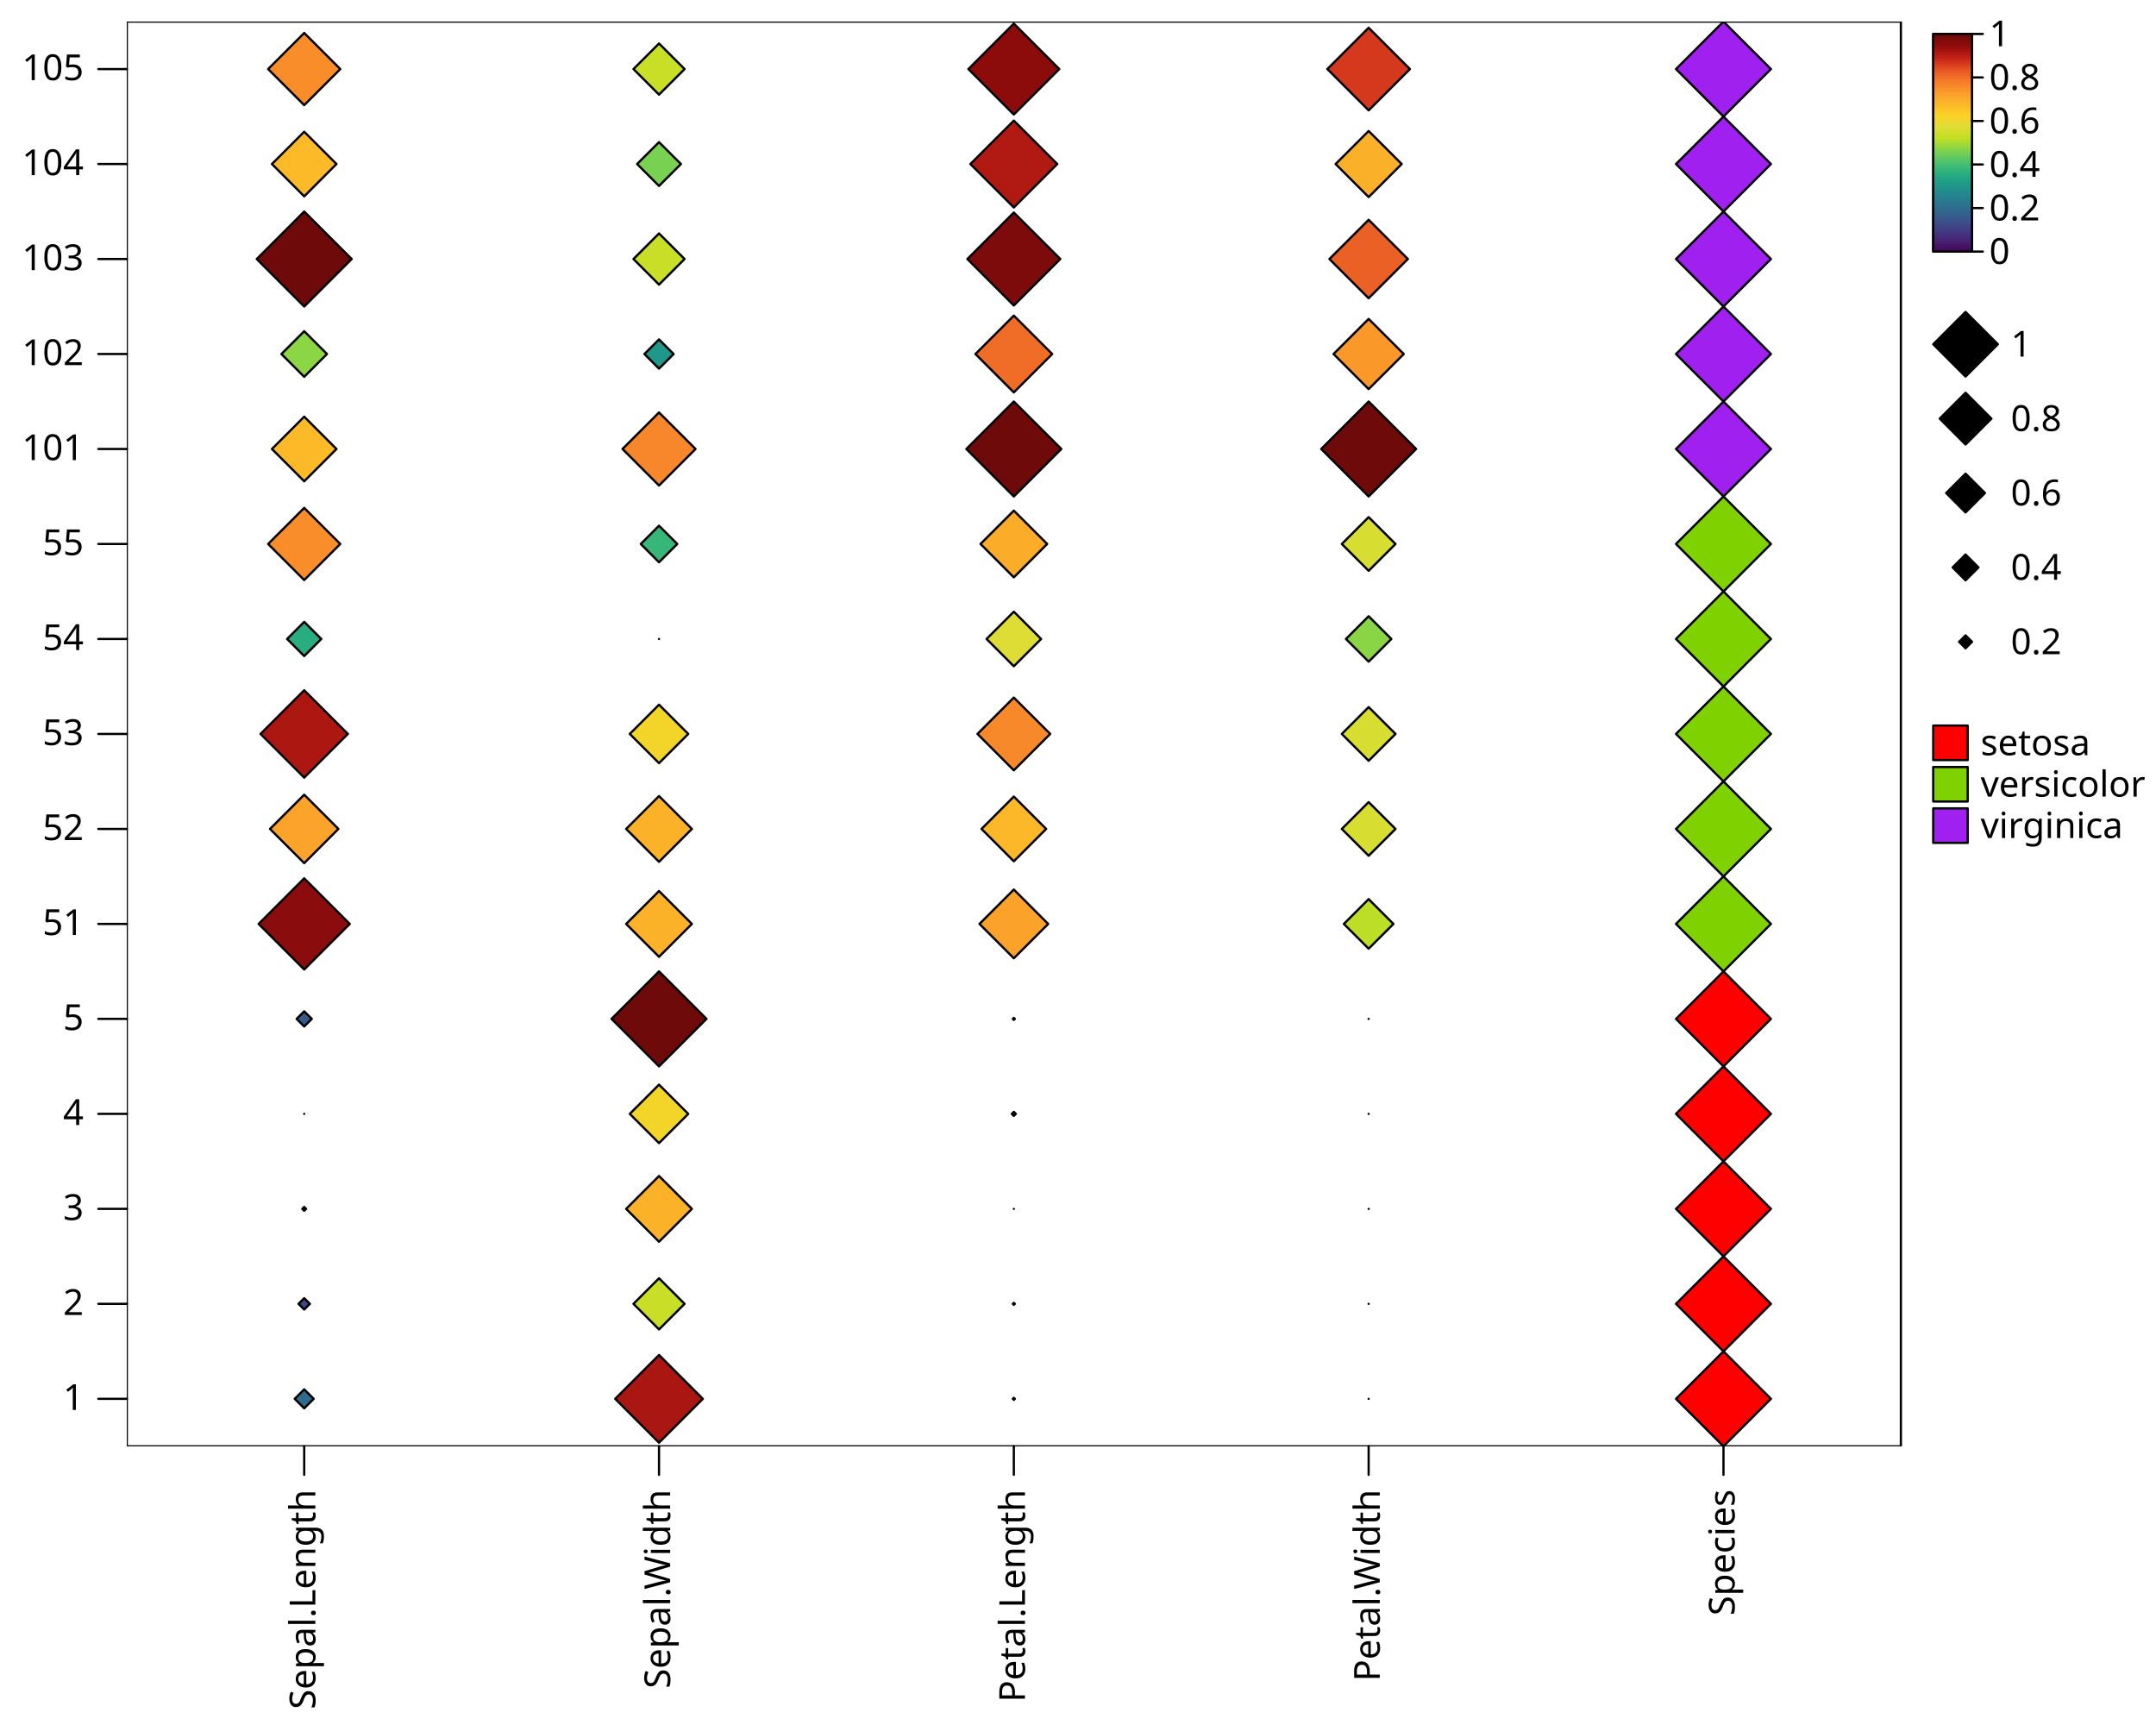
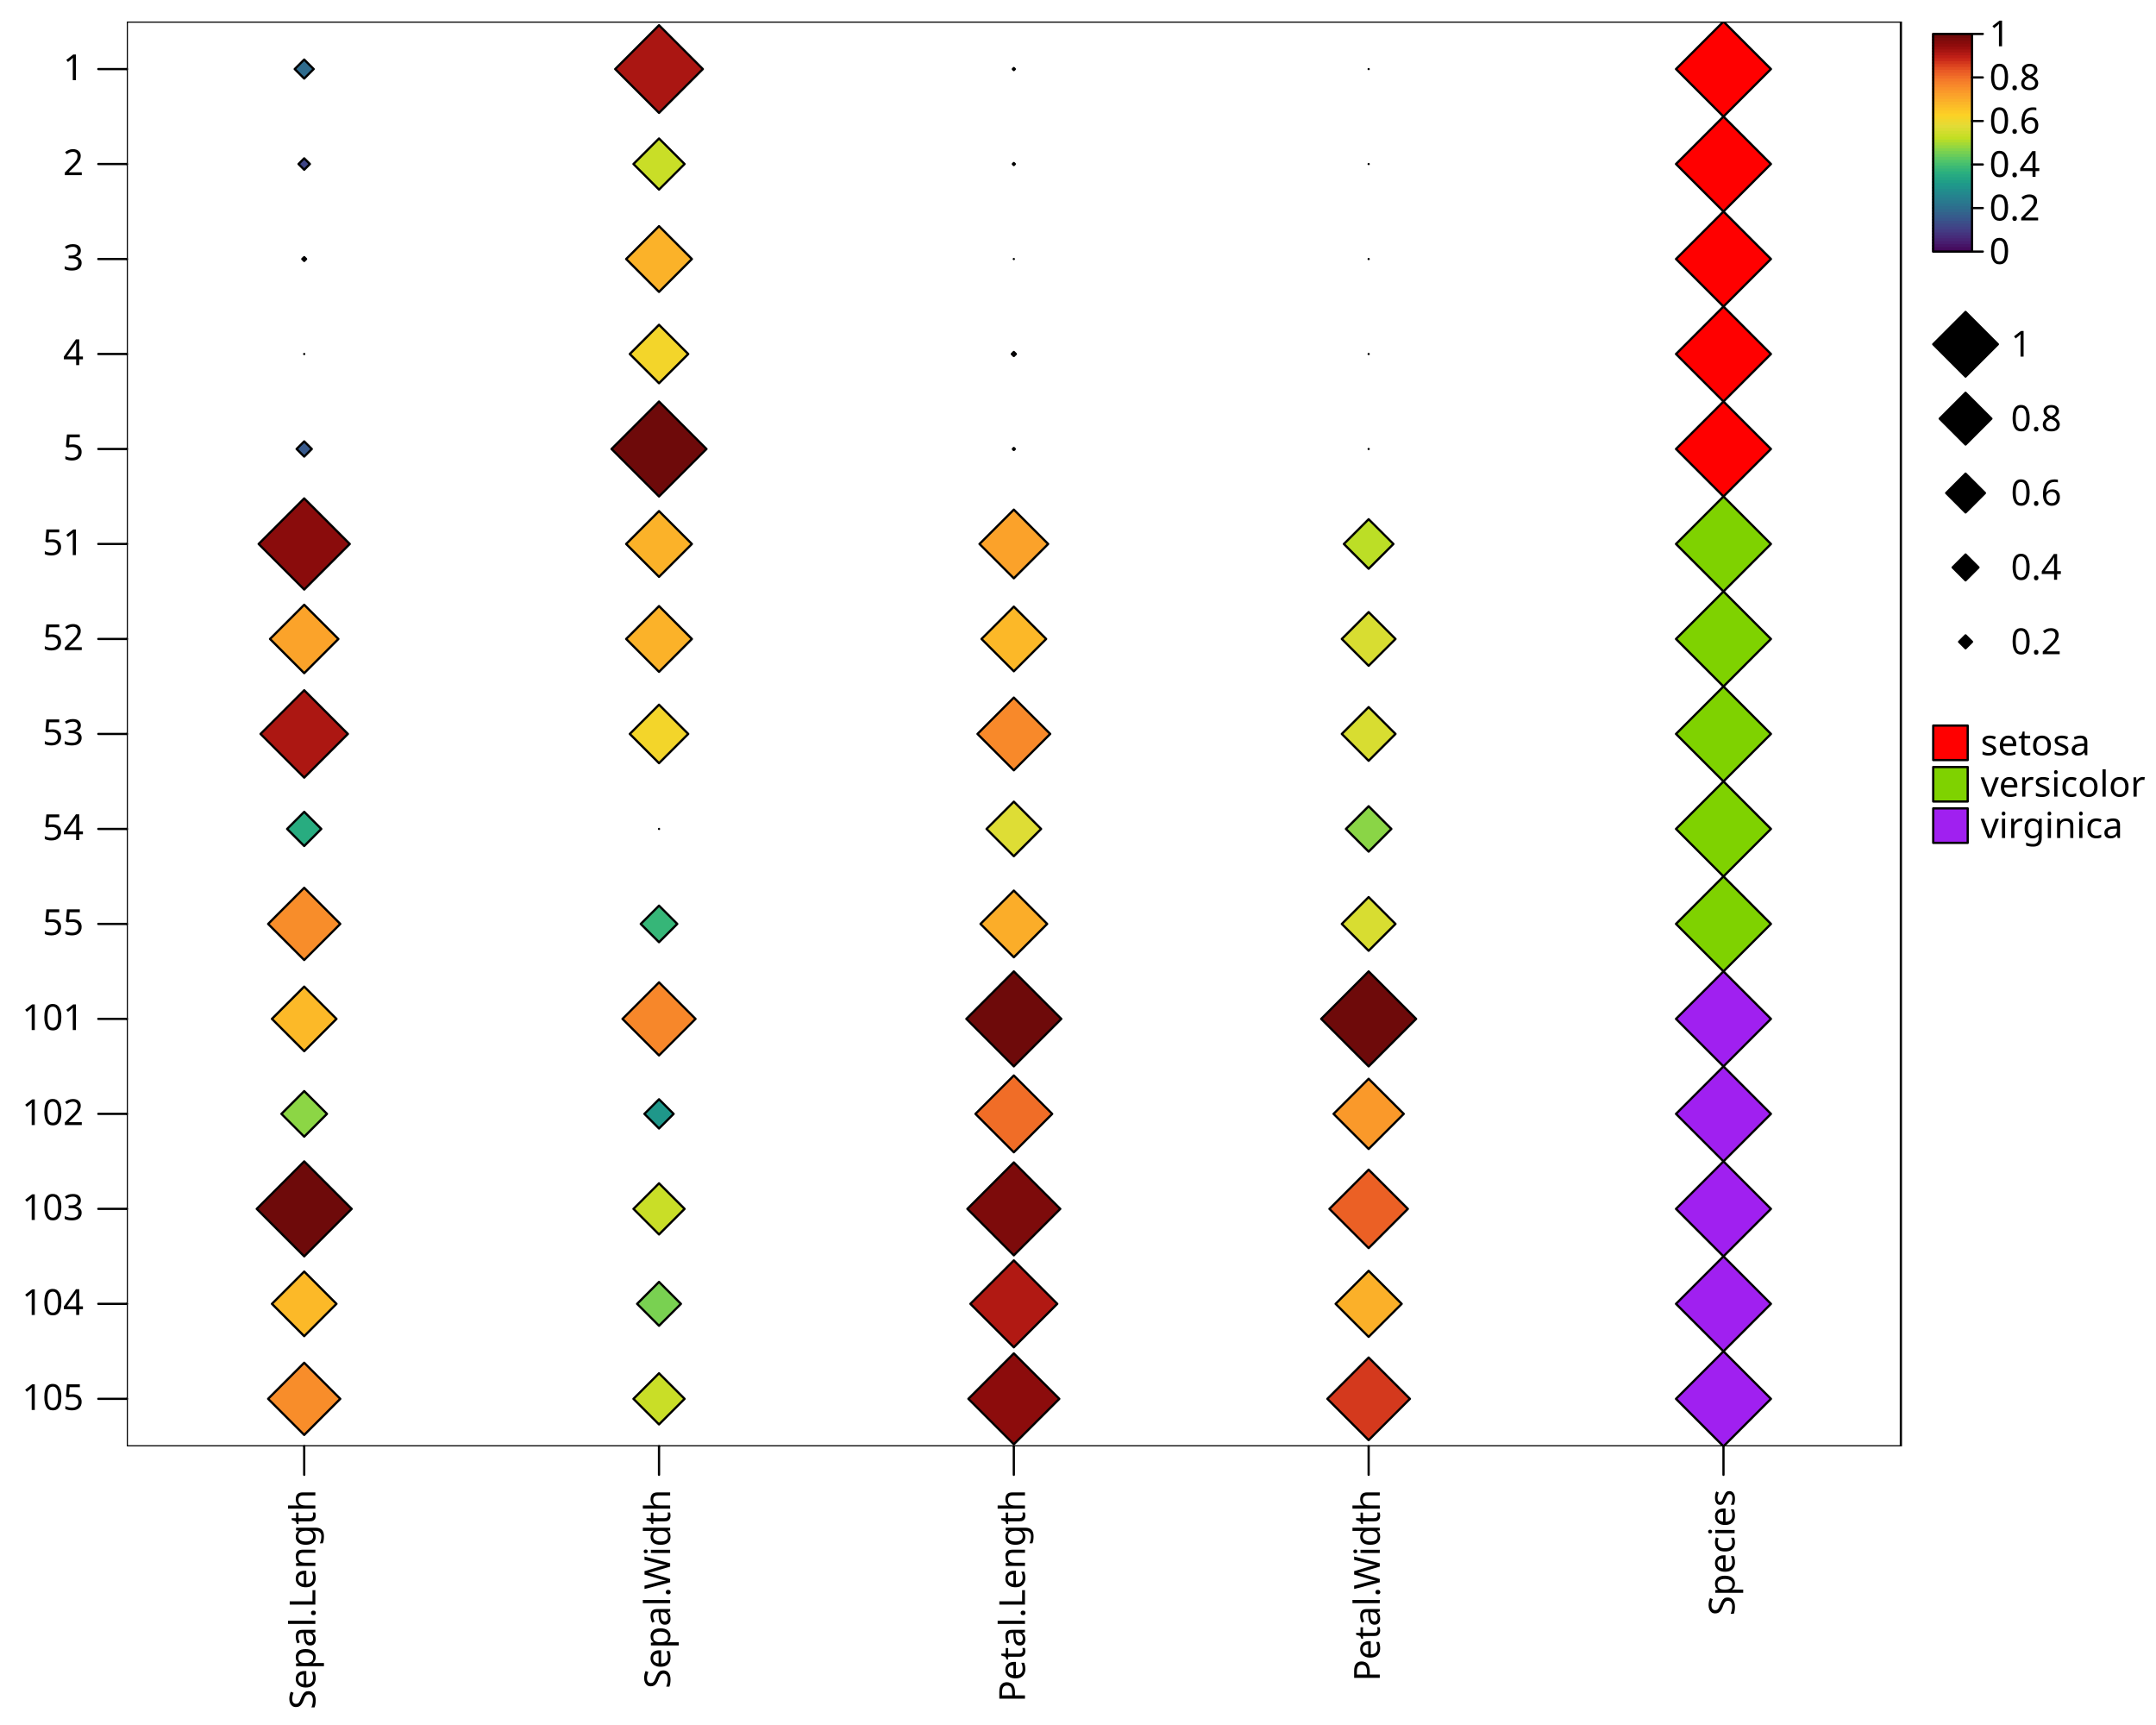
<svg xmlns="http://www.w3.org/2000/svg" class="svglite" data-engine-version="2.0" width="720.00pt" height="576.00pt" viewBox="0 0 720.00 576.00">
  <defs>
    <style type="text/css">
    .svglite line, .svglite polyline, .svglite polygon, .svglite path, .svglite rect, .svglite circle {
      fill: none;
      stroke: #000000;
      stroke-linecap: round;
      stroke-linejoin: round;
      stroke-miterlimit: 10.00;
    }
  </style>
  </defs>
  <rect width="100%" height="100%" style="stroke: none; fill: #FFFFFF;" />
  <defs>
    <clipPath id="cpMC4wMHw3MjAuMDB8MC4wMHw1NzYuMDA=">
      <rect x="0.00" y="0.00" width="720.00" height="576.00" />
    </clipPath>
  </defs>
  <g clip-path="url(#cpMC4wMHw3MjAuMDB8MC4wMHw1NzYuMDA=)">
    <line x1="101.59" y1="482.95" x2="101.59" y2="482.95" style="stroke-width: 0.75;" />
    <line x1="101.59" y1="482.95" x2="101.59" y2="492.46" style="stroke-width: 0.75;" />
    <text transform="translate(105.31,497.35) rotate(-90)" text-anchor="end" style="font-size: 12.00px; font-family: sans;" textLength="70.73px" lengthAdjust="spacingAndGlyphs">Sepal.Length</text>
    <line x1="220.08" y1="482.95" x2="220.08" y2="482.95" style="stroke-width: 0.75;" />
    <line x1="220.08" y1="482.95" x2="220.08" y2="492.46" style="stroke-width: 0.75;" />
    <text transform="translate(223.80,497.35) rotate(-90)" text-anchor="end" style="font-size: 12.00px; font-family: sans;" textLength="64.70px" lengthAdjust="spacingAndGlyphs">Sepal.Width</text>
    <line x1="338.57" y1="482.95" x2="338.57" y2="482.95" style="stroke-width: 0.75;" />
    <line x1="338.57" y1="482.95" x2="338.57" y2="492.46" style="stroke-width: 0.75;" />
    <text transform="translate(342.29,497.35) rotate(-90)" text-anchor="end" style="font-size: 12.00px; font-family: sans;" textLength="67.39px" lengthAdjust="spacingAndGlyphs">Petal.Length</text>
    <line x1="457.06" y1="482.95" x2="457.06" y2="482.95" style="stroke-width: 0.75;" />
    <line x1="457.06" y1="482.95" x2="457.06" y2="492.46" style="stroke-width: 0.75;" />
    <text transform="translate(460.78,497.35) rotate(-90)" text-anchor="end" style="font-size: 12.00px; font-family: sans;" textLength="61.36px" lengthAdjust="spacingAndGlyphs">Petal.Width</text>
    <line x1="575.56" y1="482.95" x2="575.56" y2="482.95" style="stroke-width: 0.75;" />
    <line x1="575.56" y1="482.95" x2="575.56" y2="492.46" style="stroke-width: 0.75;" />
    <text transform="translate(579.27,497.35) rotate(-90)" text-anchor="end" style="font-size: 12.00px; font-family: sans;" textLength="42.70px" lengthAdjust="spacingAndGlyphs">Species</text>
    <line x1="42.34" y1="467.09" x2="42.34" y2="467.09" style="stroke-width: 0.75;" />
    <line x1="42.34" y1="467.09" x2="32.83" y2="467.09" style="stroke-width: 0.75;" />
-     <text x="27.94" y="470.81" text-anchor="end" style="font-size: 12.00px; font-family: sans;" textLength="6.67px" lengthAdjust="spacingAndGlyphs">1</text>
+     <text x="27.94" y="470.81" text-anchor="end" style="font-size: 12.00px; font-family: sans;" textLength="20.02px" lengthAdjust="spacingAndGlyphs">105</text>
    <line x1="42.34" y1="435.37" x2="42.34" y2="435.37" style="stroke-width: 0.75;" />
    <line x1="42.34" y1="435.37" x2="32.83" y2="435.37" style="stroke-width: 0.75;" />
-     <text x="27.94" y="439.09" text-anchor="end" style="font-size: 12.00px; font-family: sans;" textLength="6.67px" lengthAdjust="spacingAndGlyphs">2</text>
+     <text x="27.94" y="439.09" text-anchor="end" style="font-size: 12.00px; font-family: sans;" textLength="20.02px" lengthAdjust="spacingAndGlyphs">104</text>
    <line x1="42.34" y1="403.66" x2="42.34" y2="403.66" style="stroke-width: 0.75;" />
    <line x1="42.34" y1="403.66" x2="32.83" y2="403.66" style="stroke-width: 0.75;" />
-     <text x="27.94" y="407.37" text-anchor="end" style="font-size: 12.00px; font-family: sans;" textLength="6.67px" lengthAdjust="spacingAndGlyphs">3</text>
+     <text x="27.94" y="407.37" text-anchor="end" style="font-size: 12.00px; font-family: sans;" textLength="20.02px" lengthAdjust="spacingAndGlyphs">103</text>
    <line x1="42.34" y1="371.94" x2="42.34" y2="371.94" style="stroke-width: 0.75;" />
    <line x1="42.34" y1="371.94" x2="32.83" y2="371.94" style="stroke-width: 0.75;" />
-     <text x="27.94" y="375.66" text-anchor="end" style="font-size: 12.00px; font-family: sans;" textLength="6.67px" lengthAdjust="spacingAndGlyphs">4</text>
+     <text x="27.94" y="375.66" text-anchor="end" style="font-size: 12.00px; font-family: sans;" textLength="20.02px" lengthAdjust="spacingAndGlyphs">102</text>
    <line x1="42.34" y1="340.22" x2="42.34" y2="340.22" style="stroke-width: 0.75;" />
    <line x1="42.34" y1="340.22" x2="32.83" y2="340.22" style="stroke-width: 0.75;" />
-     <text x="27.94" y="343.94" text-anchor="end" style="font-size: 12.00px; font-family: sans;" textLength="6.67px" lengthAdjust="spacingAndGlyphs">5</text>
+     <text x="27.94" y="343.94" text-anchor="end" style="font-size: 12.00px; font-family: sans;" textLength="20.02px" lengthAdjust="spacingAndGlyphs">101</text>
    <line x1="42.34" y1="308.51" x2="42.34" y2="308.51" style="stroke-width: 0.75;" />
    <line x1="42.34" y1="308.51" x2="32.83" y2="308.51" style="stroke-width: 0.75;" />
-     <text x="27.94" y="312.22" text-anchor="end" style="font-size: 12.00px; font-family: sans;" textLength="13.35px" lengthAdjust="spacingAndGlyphs">51</text>
+     <text x="27.94" y="312.22" text-anchor="end" style="font-size: 12.00px; font-family: sans;" textLength="13.35px" lengthAdjust="spacingAndGlyphs">55</text>
    <line x1="42.34" y1="276.79" x2="42.34" y2="276.79" style="stroke-width: 0.75;" />
    <line x1="42.34" y1="276.79" x2="32.83" y2="276.79" style="stroke-width: 0.75;" />
-     <text x="27.94" y="280.51" text-anchor="end" style="font-size: 12.00px; font-family: sans;" textLength="13.35px" lengthAdjust="spacingAndGlyphs">52</text>
+     <text x="27.94" y="280.51" text-anchor="end" style="font-size: 12.00px; font-family: sans;" textLength="13.35px" lengthAdjust="spacingAndGlyphs">54</text>
    <line x1="42.34" y1="245.07" x2="42.34" y2="245.07" style="stroke-width: 0.75;" />
    <line x1="42.34" y1="245.07" x2="32.83" y2="245.07" style="stroke-width: 0.75;" />
    <text x="27.94" y="248.79" text-anchor="end" style="font-size: 12.00px; font-family: sans;" textLength="13.35px" lengthAdjust="spacingAndGlyphs">53</text>
    <line x1="42.34" y1="213.36" x2="42.34" y2="213.36" style="stroke-width: 0.75;" />
    <line x1="42.34" y1="213.36" x2="32.83" y2="213.36" style="stroke-width: 0.75;" />
-     <text x="27.94" y="217.07" text-anchor="end" style="font-size: 12.00px; font-family: sans;" textLength="13.35px" lengthAdjust="spacingAndGlyphs">54</text>
+     <text x="27.94" y="217.07" text-anchor="end" style="font-size: 12.00px; font-family: sans;" textLength="13.35px" lengthAdjust="spacingAndGlyphs">52</text>
    <line x1="42.34" y1="181.64" x2="42.34" y2="181.64" style="stroke-width: 0.75;" />
    <line x1="42.34" y1="181.64" x2="32.83" y2="181.64" style="stroke-width: 0.75;" />
-     <text x="27.94" y="185.36" text-anchor="end" style="font-size: 12.00px; font-family: sans;" textLength="13.35px" lengthAdjust="spacingAndGlyphs">55</text>
+     <text x="27.94" y="185.36" text-anchor="end" style="font-size: 12.00px; font-family: sans;" textLength="13.35px" lengthAdjust="spacingAndGlyphs">51</text>
    <line x1="42.34" y1="149.92" x2="42.34" y2="149.92" style="stroke-width: 0.75;" />
    <line x1="42.34" y1="149.92" x2="32.83" y2="149.92" style="stroke-width: 0.75;" />
-     <text x="27.94" y="153.64" text-anchor="end" style="font-size: 12.00px; font-family: sans;" textLength="20.02px" lengthAdjust="spacingAndGlyphs">101</text>
+     <text x="27.94" y="153.64" text-anchor="end" style="font-size: 12.00px; font-family: sans;" textLength="6.67px" lengthAdjust="spacingAndGlyphs">5</text>
    <line x1="42.34" y1="118.21" x2="42.34" y2="118.21" style="stroke-width: 0.75;" />
    <line x1="42.34" y1="118.21" x2="32.83" y2="118.21" style="stroke-width: 0.75;" />
-     <text x="27.94" y="121.92" text-anchor="end" style="font-size: 12.00px; font-family: sans;" textLength="20.02px" lengthAdjust="spacingAndGlyphs">102</text>
+     <text x="27.94" y="121.92" text-anchor="end" style="font-size: 12.00px; font-family: sans;" textLength="6.67px" lengthAdjust="spacingAndGlyphs">4</text>
    <line x1="42.34" y1="86.49" x2="42.34" y2="86.49" style="stroke-width: 0.75;" />
    <line x1="42.34" y1="86.49" x2="32.83" y2="86.49" style="stroke-width: 0.75;" />
-     <text x="27.94" y="90.21" text-anchor="end" style="font-size: 12.00px; font-family: sans;" textLength="20.02px" lengthAdjust="spacingAndGlyphs">103</text>
+     <text x="27.94" y="90.21" text-anchor="end" style="font-size: 12.00px; font-family: sans;" textLength="6.67px" lengthAdjust="spacingAndGlyphs">3</text>
    <line x1="42.34" y1="54.77" x2="42.34" y2="54.77" style="stroke-width: 0.75;" />
    <line x1="42.34" y1="54.77" x2="32.83" y2="54.77" style="stroke-width: 0.75;" />
-     <text x="27.94" y="58.49" text-anchor="end" style="font-size: 12.00px; font-family: sans;" textLength="20.02px" lengthAdjust="spacingAndGlyphs">104</text>
+     <text x="27.94" y="58.49" text-anchor="end" style="font-size: 12.00px; font-family: sans;" textLength="6.67px" lengthAdjust="spacingAndGlyphs">2</text>
    <line x1="42.34" y1="23.06" x2="42.34" y2="23.06" style="stroke-width: 0.75;" />
    <line x1="42.34" y1="23.06" x2="32.83" y2="23.06" style="stroke-width: 0.75;" />
-     <text x="27.94" y="26.77" text-anchor="end" style="font-size: 12.00px; font-family: sans;" textLength="20.02px" lengthAdjust="spacingAndGlyphs">105</text>
+     <text x="27.94" y="26.77" text-anchor="end" style="font-size: 12.00px; font-family: sans;" textLength="6.67px" lengthAdjust="spacingAndGlyphs">1</text>
  </g>
  <defs>
    <clipPath id="cpNDIuMzR8NzEyLjgwfDcuMjB8NDgyLjk1">
      <rect x="42.34" y="7.20" width="670.46" height="475.75" />
    </clipPath>
  </defs>
  <g clip-path="url(#cpNDIuMzR8NzEyLjgwfDcuMjB8NDgyLjk1)">
    <rect x="42.34" y="7.20" width="592.46" height="475.75" style="stroke-width: 0.75;" />
  </g>
  <g clip-path="url(#cpMC4wMHw3MjAuMDB8MC4wMHw1NzYuMDA=)">
</g>
  <g clip-path="url(#cpNDIuMzR8NzEyLjgwfDcuMjB8NDgyLjk1)">
-     <polygon points="89.54,23.06 101.59,11.01 113.64,23.06 101.59,35.11 " style="stroke-width: 0.75; fill: #F88D2A;" />
-     <polygon points="90.81,54.77 101.59,43.99 112.37,54.77 101.59,65.56 " style="stroke-width: 0.75; fill: #FCB928;" />
-     <polygon points="85.73,86.49 101.59,70.63 117.45,86.49 101.59,102.35 " style="stroke-width: 0.75; fill: #6E0A0A;" />
-     <polygon points="93.98,118.21 101.59,110.60 109.20,118.21 101.59,125.82 " style="stroke-width: 0.75; fill: #8CD645;" />
-     <polygon points="90.81,149.92 101.59,139.14 112.37,149.92 101.59,160.71 " style="stroke-width: 0.75; fill: #FCB928;" />
-     <polygon points="89.54,181.64 101.59,169.59 113.64,181.64 101.59,193.69 " style="stroke-width: 0.75; fill: #F88D2A;" />
-     <polygon points="95.88,213.36 101.59,207.65 107.30,213.36 101.59,219.07 " style="stroke-width: 0.75; fill: #28AC80;" />
+     <polygon points="98.42,23.06 101.59,19.89 104.76,23.06 101.59,26.23 " style="stroke-width: 0.75; fill: #2F6B8D;" />
+     <polygon points="99.69,54.77 101.59,52.87 103.49,54.77 101.59,56.68 " style="stroke-width: 0.75; fill: #3F4586;" />
+     <polygon points="100.95,86.49 101.59,85.86 102.22,86.49 101.59,87.13 " style="stroke-width: 0.75; fill: #47196B;" />
+     <polygon points="101.59,118.21 101.59,118.21 101.59,118.21 101.59,118.21 " style="stroke-width: 0.75; fill: #440154;" />
+     <polygon points="99.05,149.92 101.59,147.39 104.13,149.92 101.59,152.46 " style="stroke-width: 0.75; fill: #37598C;" />
+     <polygon points="86.37,181.64 101.59,166.42 116.81,181.64 101.59,196.86 " style="stroke-width: 0.75; fill: #8A0C0C;" />
+     <polygon points="90.17,213.36 101.59,201.94 113.01,213.36 101.59,224.78 " style="stroke-width: 0.75; fill: #FBA32A;" />
    <polygon points="87.00,245.07 101.59,230.48 116.18,245.07 101.59,259.66 " style="stroke-width: 0.75; fill: #AC1712;" />
-     <polygon points="90.17,276.79 101.59,265.37 113.01,276.79 101.59,288.21 " style="stroke-width: 0.75; fill: #FBA32A;" />
-     <polygon points="86.37,308.51 101.59,293.28 116.81,308.51 101.59,323.73 " style="stroke-width: 0.75; fill: #8A0C0C;" />
-     <polygon points="99.05,340.22 101.59,337.69 104.13,340.22 101.59,342.76 " style="stroke-width: 0.75; fill: #37598C;" />
-     <polygon points="101.59,371.94 101.59,371.94 101.59,371.94 101.59,371.94 " style="stroke-width: 0.75; fill: #440154;" />
-     <polygon points="100.95,403.66 101.59,403.02 102.22,403.66 101.59,404.29 " style="stroke-width: 0.75; fill: #47196B;" />
-     <polygon points="99.69,435.37 101.59,433.47 103.49,435.37 101.59,437.28 " style="stroke-width: 0.75; fill: #3F4586;" />
-     <polygon points="98.42,467.09 101.59,463.92 104.76,467.09 101.59,470.26 " style="stroke-width: 0.75; fill: #2F6B8D;" />
-     <polygon points="211.54,23.06 220.08,14.52 228.62,23.06 220.08,31.60 " style="stroke-width: 0.75; fill: #C9DE27;" />
-     <polygon points="212.76,54.77 220.08,47.46 227.40,54.77 220.08,62.09 " style="stroke-width: 0.75; fill: #79D151;" />
-     <polygon points="211.54,86.49 220.08,77.95 228.62,86.49 220.08,95.03 " style="stroke-width: 0.75; fill: #C9DE27;" />
-     <polygon points="215.20,118.21 220.08,113.33 224.96,118.21 220.08,123.09 " style="stroke-width: 0.75; fill: #1F978A;" />
-     <polygon points="207.88,149.92 220.08,137.73 232.28,149.92 220.08,162.12 " style="stroke-width: 0.75; fill: #F7872A;" />
-     <polygon points="213.98,181.64 220.08,175.54 226.18,181.64 220.08,187.74 " style="stroke-width: 0.75; fill: #36B678;" />
-     <polygon points="220.08,213.36 220.08,213.36 220.08,213.36 220.08,213.36 " style="stroke-width: 0.75; fill: #440154;" />
+     <polygon points="95.88,276.79 101.59,271.08 107.30,276.79 101.59,282.50 " style="stroke-width: 0.75; fill: #28AC80;" />
+     <polygon points="89.54,308.51 101.59,296.45 113.64,308.51 101.59,320.56 " style="stroke-width: 0.75; fill: #F88D2A;" />
+     <polygon points="90.81,340.22 101.59,329.44 112.37,340.22 101.59,351.01 " style="stroke-width: 0.75; fill: #FCB928;" />
+     <polygon points="93.98,371.94 101.59,364.33 109.20,371.94 101.59,379.55 " style="stroke-width: 0.75; fill: #8CD645;" />
+     <polygon points="85.73,403.66 101.59,387.80 117.45,403.66 101.59,419.51 " style="stroke-width: 0.75; fill: #6E0A0A;" />
+     <polygon points="90.81,435.37 101.59,424.59 112.37,435.37 101.59,446.16 " style="stroke-width: 0.75; fill: #FCB928;" />
+     <polygon points="89.54,467.09 101.59,455.04 113.64,467.09 101.59,479.14 " style="stroke-width: 0.75; fill: #F88D2A;" />
+     <polygon points="205.44,23.06 220.08,8.42 234.72,23.06 220.08,37.70 " style="stroke-width: 0.75; fill: #AA1612;" />
+     <polygon points="211.54,54.77 220.08,46.24 228.62,54.77 220.08,63.31 " style="stroke-width: 0.75; fill: #C9DE27;" />
+     <polygon points="209.10,86.49 220.08,75.51 231.06,86.49 220.08,97.47 " style="stroke-width: 0.75; fill: #FBB229;" />
+     <polygon points="210.32,118.21 220.08,108.45 229.84,118.21 220.08,127.97 " style="stroke-width: 0.75; fill: #F3D52A;" />
+     <polygon points="204.22,149.92 220.08,134.07 235.94,149.92 220.08,165.78 " style="stroke-width: 0.75; fill: #6E0A0A;" />
+     <polygon points="209.10,181.64 220.08,170.66 231.06,181.64 220.08,192.62 " style="stroke-width: 0.75; fill: #FBB229;" />
+     <polygon points="209.10,213.36 220.08,202.38 231.06,213.36 220.08,224.34 " style="stroke-width: 0.75; fill: #FBB229;" />
    <polygon points="210.32,245.07 220.08,235.31 229.84,245.07 220.08,254.83 " style="stroke-width: 0.75; fill: #F3D52A;" />
-     <polygon points="209.10,276.79 220.08,265.81 231.06,276.79 220.08,287.77 " style="stroke-width: 0.75; fill: #FBB229;" />
-     <polygon points="209.10,308.51 220.08,297.53 231.06,308.51 220.08,319.49 " style="stroke-width: 0.75; fill: #FBB229;" />
-     <polygon points="204.22,340.22 220.08,324.36 235.94,340.22 220.08,356.08 " style="stroke-width: 0.75; fill: #6E0A0A;" />
-     <polygon points="210.32,371.94 220.08,362.18 229.84,371.94 220.08,381.70 " style="stroke-width: 0.75; fill: #F3D52A;" />
-     <polygon points="209.10,403.66 220.08,392.68 231.06,403.66 220.08,414.63 " style="stroke-width: 0.75; fill: #FBB229;" />
-     <polygon points="211.54,435.37 220.08,426.83 228.62,435.37 220.08,443.91 " style="stroke-width: 0.75; fill: #C9DE27;" />
-     <polygon points="205.44,467.09 220.08,452.45 234.72,467.09 220.08,481.73 " style="stroke-width: 0.75; fill: #AA1612;" />
-     <polygon points="323.39,23.06 338.57,7.87 353.76,23.06 338.57,38.24 " style="stroke-width: 0.75; fill: #8C0C0C;" />
-     <polygon points="324.06,54.77 338.57,40.27 353.08,54.77 338.57,69.28 " style="stroke-width: 0.75; fill: #B11913;" />
-     <polygon points="323.05,86.49 338.57,70.97 354.09,86.49 338.57,102.01 " style="stroke-width: 0.75; fill: #7D0B0B;" />
-     <polygon points="325.75,118.21 338.57,105.39 351.39,118.21 338.57,131.03 " style="stroke-width: 0.75; fill: #F06D27;" />
-     <polygon points="322.71,149.92 338.57,134.07 354.43,149.92 338.57,165.78 " style="stroke-width: 0.75; fill: #6E0A0A;" />
-     <polygon points="327.44,181.64 338.57,170.51 349.71,181.64 338.57,192.78 " style="stroke-width: 0.75; fill: #FBAD29;" />
-     <polygon points="329.46,213.36 338.57,204.25 347.68,213.36 338.57,222.47 " style="stroke-width: 0.75; fill: #DEDD35;" />
+     <polygon points="220.08,276.79 220.08,276.79 220.08,276.79 220.08,276.79 " style="stroke-width: 0.75; fill: #440154;" />
+     <polygon points="213.98,308.51 220.08,302.41 226.18,308.51 220.08,314.61 " style="stroke-width: 0.75; fill: #36B678;" />
+     <polygon points="207.88,340.22 220.08,328.02 232.28,340.22 220.08,352.42 " style="stroke-width: 0.75; fill: #F7872A;" />
+     <polygon points="215.20,371.94 220.08,367.06 224.96,371.94 220.08,376.82 " style="stroke-width: 0.75; fill: #1F978A;" />
+     <polygon points="211.54,403.66 220.08,395.12 228.62,403.66 220.08,412.20 " style="stroke-width: 0.75; fill: #C9DE27;" />
+     <polygon points="212.76,435.37 220.08,428.05 227.40,435.37 220.08,442.69 " style="stroke-width: 0.75; fill: #79D151;" />
+     <polygon points="211.54,467.09 220.08,458.55 228.62,467.09 220.08,475.63 " style="stroke-width: 0.75; fill: #C9DE27;" />
+     <polygon points="338.24,23.06 338.57,22.72 338.91,23.06 338.57,23.40 " style="stroke-width: 0.75; fill: #450D60;" />
+     <polygon points="338.24,54.77 338.57,54.44 338.91,54.77 338.57,55.11 " style="stroke-width: 0.75; fill: #450D60;" />
+     <polygon points="338.57,86.49 338.57,86.49 338.57,86.49 338.57,86.49 " style="stroke-width: 0.75; fill: #440154;" />
+     <polygon points="337.90,118.21 338.57,117.53 339.25,118.21 338.57,118.88 " style="stroke-width: 0.75; fill: #471A6D;" />
+     <polygon points="338.24,149.92 338.57,149.59 338.91,149.92 338.57,150.26 " style="stroke-width: 0.75; fill: #450D60;" />
+     <polygon points="327.10,181.64 338.57,170.17 350.04,181.64 338.57,193.11 " style="stroke-width: 0.75; fill: #FBA22A;" />
+     <polygon points="327.78,213.36 338.57,202.56 349.37,213.36 338.57,224.15 " style="stroke-width: 0.75; fill: #FCB828;" />
    <polygon points="326.43,245.07 338.57,232.93 350.72,245.07 338.57,257.22 " style="stroke-width: 0.75; fill: #F8892A;" />
-     <polygon points="327.78,276.79 338.57,265.99 349.37,276.79 338.57,287.59 " style="stroke-width: 0.75; fill: #FCB828;" />
-     <polygon points="327.10,308.51 338.57,297.03 350.04,308.51 338.57,319.98 " style="stroke-width: 0.75; fill: #FBA22A;" />
-     <polygon points="338.24,340.22 338.57,339.89 338.91,340.22 338.57,340.56 " style="stroke-width: 0.75; fill: #450D60;" />
-     <polygon points="337.90,371.94 338.57,371.26 339.25,371.94 338.57,372.61 " style="stroke-width: 0.75; fill: #471A6D;" />
-     <polygon points="338.57,403.66 338.57,403.66 338.57,403.66 338.57,403.66 " style="stroke-width: 0.75; fill: #440154;" />
-     <polygon points="338.24,435.37 338.57,435.04 338.91,435.37 338.57,435.71 " style="stroke-width: 0.75; fill: #450D60;" />
-     <polygon points="338.24,467.09 338.57,466.75 338.91,467.09 338.57,467.43 " style="stroke-width: 0.75; fill: #450D60;" />
-     <polygon points="443.27,23.06 457.06,9.27 470.85,23.06 457.06,36.85 " style="stroke-width: 0.75; fill: #D4391D;" />
-     <polygon points="446.03,54.77 457.06,43.74 468.10,54.77 457.06,65.81 " style="stroke-width: 0.75; fill: #FBB029;" />
-     <polygon points="443.96,86.49 457.06,73.39 470.16,86.49 457.06,99.59 " style="stroke-width: 0.75; fill: #EB6025;" />
-     <polygon points="445.34,118.21 457.06,106.49 468.79,118.21 457.06,129.93 " style="stroke-width: 0.75; fill: #FA992A;" />
-     <polygon points="441.21,149.92 457.06,134.07 472.92,149.92 457.06,165.78 " style="stroke-width: 0.75; fill: #6E0A0A;" />
-     <polygon points="448.10,181.64 457.06,172.68 466.03,181.64 457.06,190.60 " style="stroke-width: 0.75; fill: #D8DD31;" />
-     <polygon points="449.48,213.36 457.06,205.77 464.65,213.36 457.06,220.94 " style="stroke-width: 0.75; fill: #8AD546;" />
+     <polygon points="329.46,276.79 338.57,267.68 347.68,276.79 338.57,285.90 " style="stroke-width: 0.75; fill: #DEDD35;" />
+     <polygon points="327.44,308.51 338.57,297.37 349.71,308.51 338.57,319.64 " style="stroke-width: 0.75; fill: #FBAD29;" />
+     <polygon points="322.71,340.22 338.57,324.36 354.43,340.22 338.57,356.08 " style="stroke-width: 0.75; fill: #6E0A0A;" />
+     <polygon points="325.75,371.94 338.57,359.12 351.39,371.94 338.57,384.76 " style="stroke-width: 0.75; fill: #F06D27;" />
+     <polygon points="323.05,403.66 338.57,388.14 354.09,403.66 338.57,419.18 " style="stroke-width: 0.75; fill: #7D0B0B;" />
+     <polygon points="324.06,435.37 338.57,420.86 353.08,435.37 338.57,449.88 " style="stroke-width: 0.75; fill: #B11913;" />
+     <polygon points="323.39,467.09 338.57,451.91 353.76,467.09 338.57,482.27 " style="stroke-width: 0.75; fill: #8C0C0C;" />
+     <polygon points="457.06,23.06 457.06,23.06 457.06,23.06 457.06,23.06 " style="stroke-width: 0.75; fill: #440154;" />
+     <polygon points="457.06,54.77 457.06,54.77 457.06,54.77 457.06,54.77 " style="stroke-width: 0.75; fill: #440154;" />
+     <polygon points="457.06,86.49 457.06,86.49 457.06,86.49 457.06,86.49 " style="stroke-width: 0.75; fill: #440154;" />
+     <polygon points="457.06,118.21 457.06,118.21 457.06,118.21 457.06,118.21 " style="stroke-width: 0.75; fill: #440154;" />
+     <polygon points="457.06,149.92 457.06,149.92 457.06,149.92 457.06,149.92 " style="stroke-width: 0.75; fill: #440154;" />
+     <polygon points="448.79,181.64 457.06,173.37 465.34,181.64 457.06,189.91 " style="stroke-width: 0.75; fill: #BCDE26;" />
+     <polygon points="448.10,213.36 457.06,204.39 466.03,213.36 457.06,222.32 " style="stroke-width: 0.75; fill: #D8DD31;" />
    <polygon points="448.10,245.07 457.06,236.11 466.03,245.07 457.06,254.04 " style="stroke-width: 0.75; fill: #D8DD31;" />
-     <polygon points="448.10,276.79 457.06,267.83 466.03,276.79 457.06,285.75 " style="stroke-width: 0.75; fill: #D8DD31;" />
-     <polygon points="448.79,308.51 457.06,300.23 465.34,308.51 457.06,316.78 " style="stroke-width: 0.75; fill: #BCDE26;" />
-     <polygon points="457.06,340.22 457.06,340.22 457.06,340.22 457.06,340.22 " style="stroke-width: 0.75; fill: #440154;" />
-     <polygon points="457.06,371.94 457.06,371.94 457.06,371.94 457.06,371.94 " style="stroke-width: 0.75; fill: #440154;" />
-     <polygon points="457.06,403.66 457.06,403.66 457.06,403.66 457.06,403.66 " style="stroke-width: 0.75; fill: #440154;" />
-     <polygon points="457.06,435.37 457.06,435.37 457.06,435.37 457.06,435.37 " style="stroke-width: 0.75; fill: #440154;" />
-     <polygon points="457.06,467.09 457.06,467.09 457.06,467.09 457.06,467.09 " style="stroke-width: 0.75; fill: #440154;" />
-     <polygon points="559.70,23.06 575.56,7.20 591.41,23.06 575.56,38.92 " style="stroke-width: 0.75; fill: #A020F0;" />
-     <polygon points="559.70,54.77 575.56,38.92 591.41,54.77 575.56,70.63 " style="stroke-width: 0.75; fill: #A020F0;" />
-     <polygon points="559.70,86.49 575.56,70.63 591.41,86.49 575.56,102.35 " style="stroke-width: 0.75; fill: #A020F0;" />
-     <polygon points="559.70,118.21 575.56,102.35 591.41,118.21 575.56,134.07 " style="stroke-width: 0.75; fill: #A020F0;" />
-     <polygon points="559.70,149.92 575.56,134.07 591.41,149.92 575.56,165.78 " style="stroke-width: 0.75; fill: #A020F0;" />
+     <polygon points="449.48,276.79 457.06,269.21 464.65,276.79 457.06,284.37 " style="stroke-width: 0.75; fill: #8AD546;" />
+     <polygon points="448.10,308.51 457.06,299.54 466.03,308.51 457.06,317.47 " style="stroke-width: 0.75; fill: #D8DD31;" />
+     <polygon points="441.21,340.22 457.06,324.36 472.92,340.22 457.06,356.08 " style="stroke-width: 0.75; fill: #6E0A0A;" />
+     <polygon points="445.34,371.94 457.06,360.22 468.79,371.94 457.06,383.66 " style="stroke-width: 0.75; fill: #FA992A;" />
+     <polygon points="443.96,403.66 457.06,390.56 470.16,403.66 457.06,416.76 " style="stroke-width: 0.75; fill: #EB6025;" />
+     <polygon points="446.03,435.37 457.06,424.34 468.10,435.37 457.06,446.40 " style="stroke-width: 0.75; fill: #FBB029;" />
+     <polygon points="443.27,467.09 457.06,453.30 470.85,467.09 457.06,480.88 " style="stroke-width: 0.75; fill: #D4391D;" />
+     <polygon points="559.70,23.06 575.56,7.20 591.41,23.06 575.56,38.92 " style="stroke-width: 0.75; fill: #FF0000;" />
+     <polygon points="559.70,54.77 575.56,38.92 591.41,54.77 575.56,70.63 " style="stroke-width: 0.75; fill: #FF0000;" />
+     <polygon points="559.70,86.49 575.56,70.63 591.41,86.49 575.56,102.35 " style="stroke-width: 0.75; fill: #FF0000;" />
+     <polygon points="559.70,118.21 575.56,102.35 591.41,118.21 575.56,134.07 " style="stroke-width: 0.75; fill: #FF0000;" />
+     <polygon points="559.70,149.92 575.56,134.07 591.41,149.92 575.56,165.78 " style="stroke-width: 0.75; fill: #FF0000;" />
    <polygon points="559.70,181.64 575.56,165.78 591.41,181.64 575.56,197.50 " style="stroke-width: 0.75; fill: #7FD200;" />
    <polygon points="559.70,213.36 575.56,197.50 591.41,213.36 575.56,229.22 " style="stroke-width: 0.75; fill: #7FD200;" />
    <polygon points="559.70,245.07 575.56,229.22 591.41,245.07 575.56,260.93 " style="stroke-width: 0.75; fill: #7FD200;" />
    <polygon points="559.70,276.79 575.56,260.93 591.41,276.79 575.56,292.65 " style="stroke-width: 0.75; fill: #7FD200;" />
    <polygon points="559.70,308.51 575.56,292.65 591.41,308.51 575.56,324.36 " style="stroke-width: 0.75; fill: #7FD200;" />
-     <polygon points="559.70,340.22 575.56,324.36 591.41,340.22 575.56,356.08 " style="stroke-width: 0.75; fill: #FF0000;" />
-     <polygon points="559.70,371.94 575.56,356.08 591.41,371.94 575.56,387.80 " style="stroke-width: 0.75; fill: #FF0000;" />
-     <polygon points="559.70,403.66 575.56,387.80 591.41,403.66 575.56,419.51 " style="stroke-width: 0.75; fill: #FF0000;" />
-     <polygon points="559.70,435.37 575.56,419.51 591.41,435.37 575.56,451.23 " style="stroke-width: 0.75; fill: #FF0000;" />
-     <polygon points="559.70,467.09 575.56,451.23 591.41,467.09 575.56,482.95 " style="stroke-width: 0.75; fill: #FF0000;" />
+     <polygon points="559.70,340.22 575.56,324.36 591.41,340.22 575.56,356.08 " style="stroke-width: 0.75; fill: #A020F0;" />
+     <polygon points="559.70,371.94 575.56,356.08 591.41,371.94 575.56,387.80 " style="stroke-width: 0.75; fill: #A020F0;" />
+     <polygon points="559.70,403.66 575.56,387.80 591.41,403.66 575.56,419.51 " style="stroke-width: 0.75; fill: #A020F0;" />
+     <polygon points="559.70,435.37 575.56,419.51 591.41,435.37 575.56,451.23 " style="stroke-width: 0.75; fill: #A020F0;" />
+     <polygon points="559.70,467.09 575.56,451.23 591.41,467.09 575.56,482.95 " style="stroke-width: 0.75; fill: #A020F0;" />
  </g>
  <g clip-path="url(#cpMC4wMHw3MjAuMDB8MC4wMHw1NzYuMDA=)">
    <rect x="645.60" y="83.03" width="12.96" height="0.97" style="stroke-width: 0.75; stroke: #440557; fill: #440557;" />
    <rect x="645.60" y="82.07" width="12.96" height="0.97" style="stroke-width: 0.75; stroke: #450D5F; fill: #450D5F;" />
    <rect x="645.60" y="81.10" width="12.96" height="0.97" style="stroke-width: 0.75; stroke: #461567; fill: #461567;" />
    <rect x="645.60" y="80.13" width="12.96" height="0.97" style="stroke-width: 0.75; stroke: #471D6F; fill: #471D6F;" />
    <rect x="645.60" y="79.16" width="12.96" height="0.97" style="stroke-width: 0.75; stroke: #472575; fill: #472575;" />
    <rect x="645.60" y="78.19" width="12.96" height="0.97" style="stroke-width: 0.75; stroke: #462C7A; fill: #462C7A;" />
    <rect x="645.60" y="77.22" width="12.96" height="0.97" style="stroke-width: 0.75; stroke: #44337E; fill: #44337E;" />
    <rect x="645.60" y="76.25" width="12.96" height="0.97" style="stroke-width: 0.75; stroke: #433B83; fill: #433B83;" />
    <rect x="645.60" y="75.28" width="12.96" height="0.97" style="stroke-width: 0.75; stroke: #414286; fill: #414286;" />
    <rect x="645.60" y="74.31" width="12.96" height="0.97" style="stroke-width: 0.75; stroke: #3E4887; fill: #3E4887;" />
    <rect x="645.60" y="73.34" width="12.96" height="0.97" style="stroke-width: 0.75; stroke: #3B4F89; fill: #3B4F89;" />
    <rect x="645.60" y="72.38" width="12.96" height="0.97" style="stroke-width: 0.75; stroke: #38568B; fill: #38568B;" />
    <rect x="645.60" y="71.41" width="12.96" height="0.97" style="stroke-width: 0.75; stroke: #365C8C; fill: #365C8C;" />
    <rect x="645.60" y="70.44" width="12.96" height="0.97" style="stroke-width: 0.75; stroke: #33628C; fill: #33628C;" />
    <rect x="645.60" y="69.47" width="12.96" height="0.97" style="stroke-width: 0.75; stroke: #30688D; fill: #30688D;" />
    <rect x="645.60" y="68.50" width="12.96" height="0.97" style="stroke-width: 0.75; stroke: #2D6E8D; fill: #2D6E8D;" />
    <rect x="645.60" y="67.53" width="12.96" height="0.97" style="stroke-width: 0.75; stroke: #2B738E; fill: #2B738E;" />
    <rect x="645.60" y="66.56" width="12.96" height="0.97" style="stroke-width: 0.75; stroke: #29798E; fill: #29798E;" />
    <rect x="645.60" y="65.59" width="12.96" height="0.97" style="stroke-width: 0.75; stroke: #277E8E; fill: #277E8E;" />
    <rect x="645.60" y="64.62" width="12.96" height="0.97" style="stroke-width: 0.75; stroke: #25838E; fill: #25838E;" />
    <rect x="645.60" y="63.65" width="12.96" height="0.97" style="stroke-width: 0.75; stroke: #23898D; fill: #23898D;" />
    <rect x="645.60" y="62.69" width="12.96" height="0.97" style="stroke-width: 0.75; stroke: #218E8C; fill: #218E8C;" />
    <rect x="645.60" y="61.72" width="12.96" height="0.97" style="stroke-width: 0.75; stroke: #20948B; fill: #20948B;" />
    <rect x="645.60" y="60.75" width="12.96" height="0.97" style="stroke-width: 0.75; stroke: #1E998A; fill: #1E998A;" />
    <rect x="645.60" y="59.78" width="12.96" height="0.97" style="stroke-width: 0.75; stroke: #209F87; fill: #209F87;" />
    <rect x="645.60" y="58.81" width="12.96" height="0.97" style="stroke-width: 0.75; stroke: #23A484; fill: #23A484;" />
    <rect x="645.60" y="57.84" width="12.96" height="0.97" style="stroke-width: 0.75; stroke: #27A982; fill: #27A982;" />
    <rect x="645.60" y="56.87" width="12.96" height="0.97" style="stroke-width: 0.75; stroke: #2AAF7F; fill: #2AAF7F;" />
    <rect x="645.60" y="55.90" width="12.96" height="0.97" style="stroke-width: 0.75; stroke: #33B47A; fill: #33B47A;" />
    <rect x="645.60" y="54.93" width="12.96" height="0.97" style="stroke-width: 0.75; stroke: #3CB975; fill: #3CB975;" />
    <rect x="645.60" y="53.96" width="12.96" height="0.97" style="stroke-width: 0.75; stroke: #46BF6F; fill: #46BF6F;" />
    <rect x="645.60" y="53.00" width="12.96" height="0.97" style="stroke-width: 0.75; stroke: #50C46A; fill: #50C46A;" />
    <rect x="645.60" y="52.03" width="12.96" height="0.97" style="stroke-width: 0.75; stroke: #5DC862; fill: #5DC862;" />
    <rect x="645.60" y="51.06" width="12.96" height="0.97" style="stroke-width: 0.75; stroke: #6ACC5A; fill: #6ACC5A;" />
    <rect x="645.60" y="50.09" width="12.96" height="0.97" style="stroke-width: 0.75; stroke: #77D052; fill: #77D052;" />
    <rect x="645.60" y="49.12" width="12.96" height="0.97" style="stroke-width: 0.75; stroke: #84D44A; fill: #84D44A;" />
    <rect x="645.60" y="48.15" width="12.96" height="0.97" style="stroke-width: 0.75; stroke: #94D740; fill: #94D740;" />
    <rect x="645.60" y="47.18" width="12.96" height="0.97" style="stroke-width: 0.75; stroke: #A3D936; fill: #A3D936;" />
    <rect x="645.60" y="46.21" width="12.96" height="0.97" style="stroke-width: 0.75; stroke: #B2DC2C; fill: #B2DC2C;" />
    <rect x="645.60" y="45.24" width="12.96" height="0.97" style="stroke-width: 0.75; stroke: #C2DE23; fill: #C2DE23;" />
    <rect x="645.60" y="44.27" width="12.96" height="0.97" style="stroke-width: 0.75; stroke: #CADE28; fill: #CADE28;" />
    <rect x="645.60" y="43.31" width="12.96" height="0.97" style="stroke-width: 0.75; stroke: #D1DD2D; fill: #D1DD2D;" />
    <rect x="645.60" y="42.34" width="12.96" height="0.97" style="stroke-width: 0.75; stroke: #D9DD32; fill: #D9DD32;" />
    <rect x="645.60" y="41.37" width="12.96" height="0.97" style="stroke-width: 0.75; stroke: #E1DC36; fill: #E1DC36;" />
    <rect x="645.60" y="40.40" width="12.96" height="0.97" style="stroke-width: 0.75; stroke: #E8D932; fill: #E8D932;" />
    <rect x="645.60" y="39.43" width="12.96" height="0.97" style="stroke-width: 0.75; stroke: #EFD72D; fill: #EFD72D;" />
    <rect x="645.60" y="38.46" width="12.96" height="0.97" style="stroke-width: 0.75; stroke: #F6D428; fill: #F6D428;" />
    <rect x="645.60" y="37.49" width="12.96" height="0.97" style="stroke-width: 0.75; stroke: #FCD125; fill: #FCD125;" />
    <rect x="645.60" y="36.52" width="12.96" height="0.97" style="stroke-width: 0.75; stroke: #FCCA26; fill: #FCCA26;" />
    <rect x="645.60" y="35.55" width="12.96" height="0.97" style="stroke-width: 0.75; stroke: #FCC327; fill: #FCC327;" />
    <rect x="645.60" y="34.58" width="12.96" height="0.97" style="stroke-width: 0.75; stroke: #FCBC28; fill: #FCBC28;" />
    <rect x="645.60" y="33.62" width="12.96" height="0.97" style="stroke-width: 0.75; stroke: #FBB529; fill: #FBB529;" />
    <rect x="645.60" y="32.65" width="12.96" height="0.97" style="stroke-width: 0.75; stroke: #FBAE29; fill: #FBAE29;" />
    <rect x="645.60" y="31.68" width="12.96" height="0.97" style="stroke-width: 0.75; stroke: #FBA72A; fill: #FBA72A;" />
    <rect x="645.60" y="30.71" width="12.96" height="0.97" style="stroke-width: 0.75; stroke: #FBA02A; fill: #FBA02A;" />
    <rect x="645.60" y="29.74" width="12.96" height="0.97" style="stroke-width: 0.75; stroke: #FA992A; fill: #FA992A;" />
    <rect x="645.60" y="28.77" width="12.96" height="0.97" style="stroke-width: 0.75; stroke: #F9912A; fill: #F9912A;" />
    <rect x="645.60" y="27.80" width="12.96" height="0.97" style="stroke-width: 0.75; stroke: #F8892A; fill: #F8892A;" />
    <rect x="645.60" y="26.83" width="12.96" height="0.97" style="stroke-width: 0.75; stroke: #F6812A; fill: #F6812A;" />
    <rect x="645.60" y="25.86" width="12.96" height="0.97" style="stroke-width: 0.75; stroke: #F47929; fill: #F47929;" />
    <rect x="645.60" y="24.89" width="12.96" height="0.97" style="stroke-width: 0.75; stroke: #F16E28; fill: #F16E28;" />
    <rect x="645.60" y="23.93" width="12.96" height="0.97" style="stroke-width: 0.75; stroke: #ED6426; fill: #ED6426;" />
    <rect x="645.60" y="22.96" width="12.96" height="0.97" style="stroke-width: 0.75; stroke: #E95A25; fill: #E95A25;" />
    <rect x="645.60" y="21.99" width="12.96" height="0.97" style="stroke-width: 0.75; stroke: #E34F22; fill: #E34F22;" />
    <rect x="645.60" y="21.02" width="12.96" height="0.97" style="stroke-width: 0.75; stroke: #DB421F; fill: #DB421F;" />
    <rect x="645.60" y="20.05" width="12.96" height="0.97" style="stroke-width: 0.75; stroke: #D2361C; fill: #D2361C;" />
    <rect x="645.60" y="19.08" width="12.96" height="0.97" style="stroke-width: 0.75; stroke: #C92919; fill: #C92919;" />
    <rect x="645.60" y="18.11" width="12.96" height="0.97" style="stroke-width: 0.75; stroke: #BF1F16; fill: #BF1F16;" />
    <rect x="645.60" y="17.14" width="12.96" height="0.97" style="stroke-width: 0.75; stroke: #B31A14; fill: #B31A14;" />
    <rect x="645.60" y="16.17" width="12.96" height="0.97" style="stroke-width: 0.75; stroke: #A61511; fill: #A61511;" />
    <rect x="645.60" y="15.21" width="12.96" height="0.97" style="stroke-width: 0.75; stroke: #9A0F0E; fill: #9A0F0E;" />
    <rect x="645.60" y="14.24" width="12.96" height="0.97" style="stroke-width: 0.75; stroke: #8F0C0C; fill: #8F0C0C;" />
    <rect x="645.60" y="13.27" width="12.96" height="0.97" style="stroke-width: 0.75; stroke: #860B0B; fill: #860B0B;" />
    <rect x="645.60" y="12.30" width="12.96" height="0.97" style="stroke-width: 0.75; stroke: #7C0B0B; fill: #7C0B0B;" />
    <rect x="645.60" y="11.33" width="12.96" height="0.97" style="stroke-width: 0.75; stroke: #720A0A; fill: #720A0A;" />
    <rect x="645.60" y="11.33" width="12.96" height="72.67" style="stroke-width: 0.75;" />
    <line x1="658.56" y1="84.00" x2="662.16" y2="84.00" style="stroke-width: 0.75;" />
    <line x1="658.56" y1="69.47" x2="662.16" y2="69.47" style="stroke-width: 0.75;" />
    <line x1="658.56" y1="54.93" x2="662.16" y2="54.93" style="stroke-width: 0.75;" />
    <line x1="658.56" y1="40.40" x2="662.16" y2="40.40" style="stroke-width: 0.75;" />
    <line x1="658.56" y1="25.86" x2="662.16" y2="25.86" style="stroke-width: 0.75;" />
    <line x1="658.56" y1="11.33" x2="662.16" y2="11.33" style="stroke-width: 0.75;" />
    <text x="664.32" y="88.13" style="font-size: 12.00px; font-family: sans;" textLength="6.67px" lengthAdjust="spacingAndGlyphs">0</text>
    <text x="664.32" y="73.60" style="font-size: 12.00px; font-family: sans;" textLength="16.68px" lengthAdjust="spacingAndGlyphs">0.2</text>
    <text x="664.32" y="59.06" style="font-size: 12.00px; font-family: sans;" textLength="16.68px" lengthAdjust="spacingAndGlyphs">0.4</text>
    <text x="664.32" y="44.53" style="font-size: 12.00px; font-family: sans;" textLength="16.68px" lengthAdjust="spacingAndGlyphs">0.6</text>
    <text x="664.32" y="29.99" style="font-size: 12.00px; font-family: sans;" textLength="16.68px" lengthAdjust="spacingAndGlyphs">0.8</text>
    <text x="664.32" y="15.46" style="font-size: 12.00px; font-family: sans;" textLength="6.67px" lengthAdjust="spacingAndGlyphs">1</text>
    <polygon points="654.24,214.31 656.40,212.15 658.56,214.31 656.40,216.47 " style="stroke-width: 0.75; fill: #000000;" />
    <polygon points="652.08,189.47 656.40,185.15 660.72,189.47 656.40,193.79 " style="stroke-width: 0.75; fill: #000000;" />
    <polygon points="649.92,164.63 656.40,158.15 662.88,164.63 656.40,171.11 " style="stroke-width: 0.75; fill: #000000;" />
    <polygon points="647.76,139.79 656.40,131.15 665.04,139.79 656.40,148.43 " style="stroke-width: 0.75; fill: #000000;" />
    <polygon points="645.60,114.95 656.40,104.15 667.20,114.95 656.40,125.75 " style="stroke-width: 0.75; fill: #000000;" />
    <text x="671.52" y="218.44" style="font-size: 12.00px; font-family: sans;" textLength="16.68px" lengthAdjust="spacingAndGlyphs">0.2</text>
    <text x="671.52" y="193.60" style="font-size: 12.00px; font-family: sans;" textLength="16.68px" lengthAdjust="spacingAndGlyphs">0.4</text>
    <text x="671.52" y="168.76" style="font-size: 12.00px; font-family: sans;" textLength="16.68px" lengthAdjust="spacingAndGlyphs">0.6</text>
    <text x="671.52" y="143.92" style="font-size: 12.00px; font-family: sans;" textLength="16.68px" lengthAdjust="spacingAndGlyphs">0.8</text>
    <text x="671.52" y="119.08" style="font-size: 12.00px; font-family: sans;" textLength="6.67px" lengthAdjust="spacingAndGlyphs">1</text>
    <rect x="645.60" y="242.28" width="11.52" height="11.52" style="stroke-width: 0.75; fill: #FF0000;" />
    <rect x="645.60" y="256.11" width="11.52" height="11.52" style="stroke-width: 0.75; fill: #7FD200;" />
    <rect x="645.60" y="269.93" width="11.52" height="11.52" style="stroke-width: 0.75; fill: #A020F0;" />
    <text x="661.44" y="252.17" style="font-size: 12.00px; font-family: sans;" textLength="35.37px" lengthAdjust="spacingAndGlyphs">setosa</text>
    <text x="661.44" y="266.00" style="font-size: 12.00px; font-family: sans;" textLength="51.36px" lengthAdjust="spacingAndGlyphs">versicolor</text>
    <text x="661.44" y="279.82" style="font-size: 12.00px; font-family: sans;" textLength="44.02px" lengthAdjust="spacingAndGlyphs">virginica</text>
  </g>
</svg>
